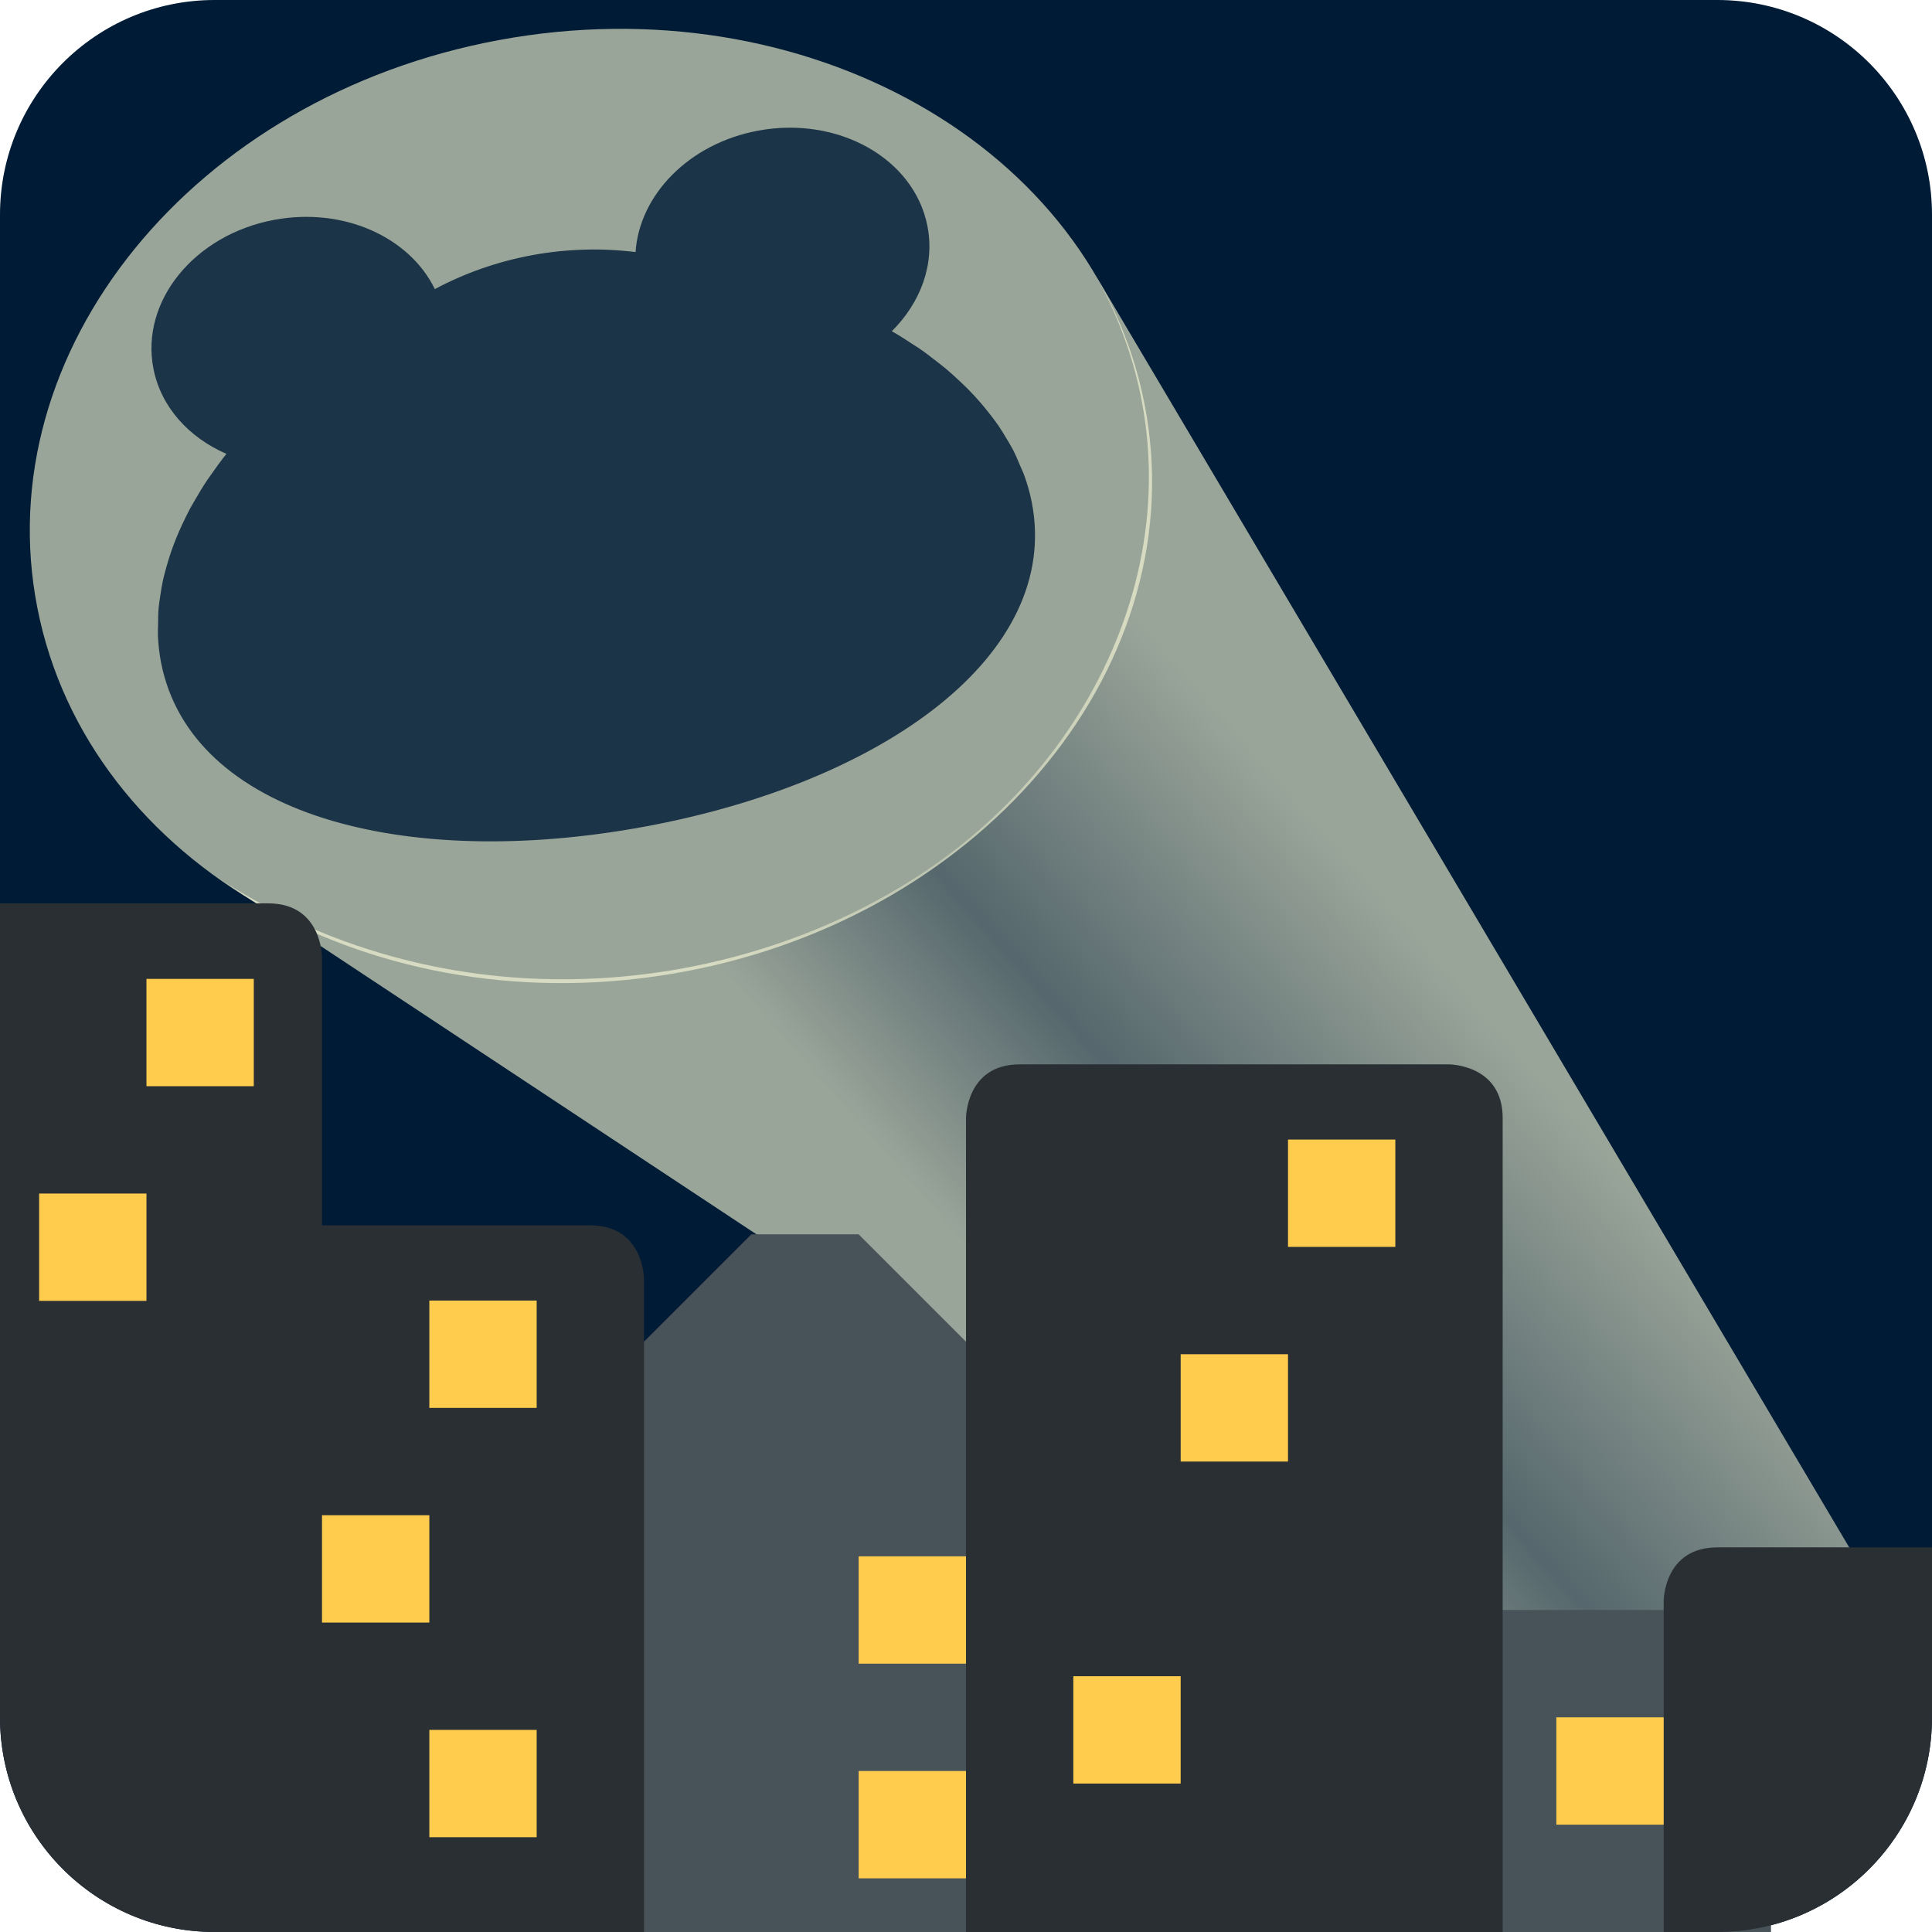
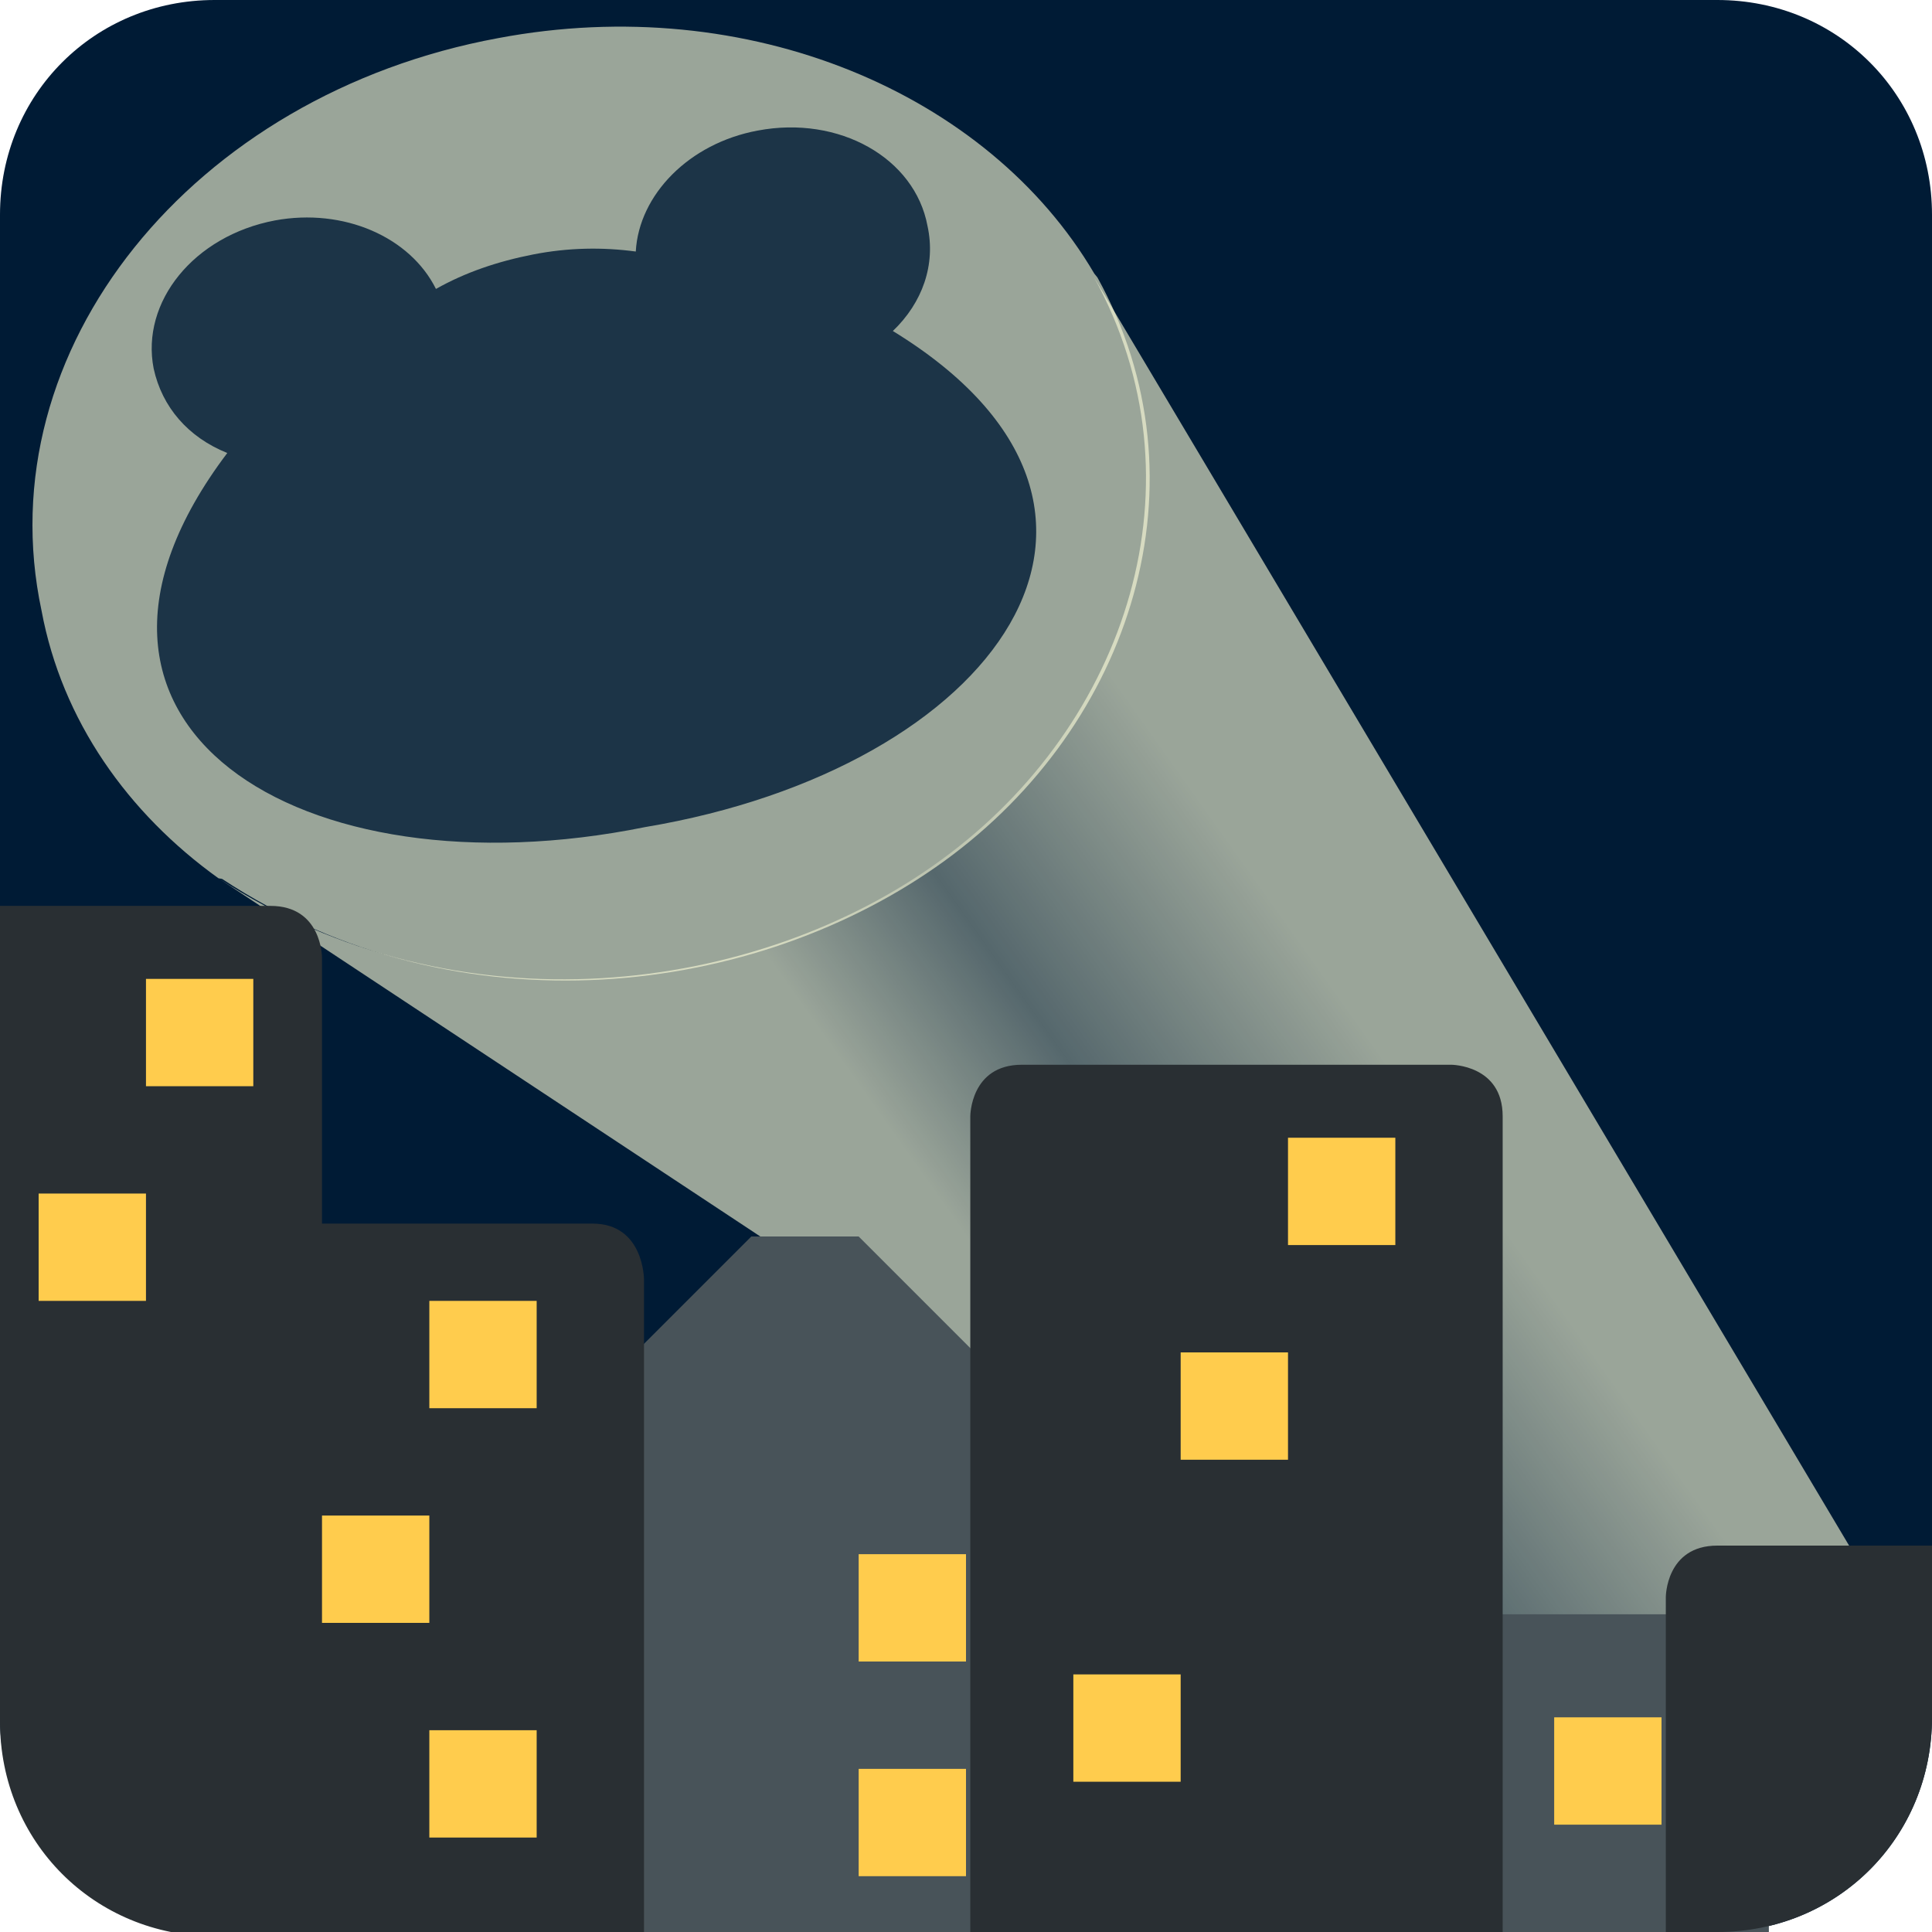
- <svg xmlns="http://www.w3.org/2000/svg" xmlns:xlink="http://www.w3.org/1999/xlink" viewBox="0 0 45 45" style="enable-background:new 0 0 45 45;" xml:space="preserve" version="1.1" id="svg2">
-   <defs id="defs6">
-     <linearGradient id="linearGradient927">
-       <stop id="stop921" offset="0" style="stop-color:#ffffdb;stop-opacity:0.604" />
-       <stop id="stop923" offset="0.417" style="stop-color:#ffffdb;stop-opacity:0.335" />
-       <stop style="stop-color:#ffffdb;stop-opacity:0.604" offset="1" id="stop925" />
-     </linearGradient>
-     <linearGradient id="linearGradient903">
-       <stop style="stop-color:#ffffdb;stop-opacity:0.604" offset="0" id="stop891" />
-       <stop style="stop-color:#ffffdb;stop-opacity:0.335" offset="0.417" id="stop895" />
-       <stop id="stop901" offset="1" style="stop-color:#ffffdb;stop-opacity:0.604" />
-     </linearGradient>
-     <linearGradient id="linearGradient868">
-       <stop style="stop-color:#ffffdb;stop-opacity:0.604" offset="0" id="stop864" />
-       <stop id="stop872" offset="0.246" style="stop-color:#ffffdb;stop-opacity:0.213" />
-       <stop style="stop-color:#ffffdb;stop-opacity:0.604" offset="0.347" id="stop874" />
-       <stop id="stop876" offset="0.48" style="stop-color:#ffffdb;stop-opacity:0.217" />
-       <stop style="stop-color:#ffffdb;stop-opacity:0.604" offset="0.606" id="stop878" />
-       <stop id="stop880" offset="0.726" style="stop-color:#ffffdb;stop-opacity:0.118" />
-       <stop style="stop-color:#ffffdb;stop-opacity:0.604" offset="1" id="stop866" />
-     </linearGradient>
-     <clipPath id="clipPath16" clipPathUnits="userSpaceOnUse">
-       <path id="path18" d="M 0,36 36,36 36,0 0,0 0,36 Z" />
-     </clipPath>
-     <linearGradient xlink:href="#linearGradient868" id="linearGradient870" x1="21.45" y1="2.55" x2="34.3" y2="15.5" gradientUnits="userSpaceOnUse" />
-     <linearGradient xlink:href="#linearGradient903" id="linearGradient887" gradientUnits="userSpaceOnUse" x1="24.251" y1="4.533" x2="31.931" y2="13.414" />
-     <linearGradient xlink:href="#linearGradient927" id="linearGradient919" gradientUnits="userSpaceOnUse" x1="23.651" y1="5.833" x2="32.281" y2="13.414" />
-   </defs>
-   <g transform="matrix(1.25,0,0,-1.25,0,45)" id="g10">
-     <g id="g12">
-       <g clip-path="url(#clipPath16)" id="g14">
-         <path style="fill:#001b35;fill-opacity:1;stroke-width:1" d="M 32,36 H 4 C 1.791,36 0,34.209 0,32 V 10 h 36 v 22 c 0,2.209 -1.791,4 -4,4 z" id="path2" />
-         <path id="path1448" d="M 32,0 H 4 C 1.791,0 0,1.791 0,4 V 26 H 36 V 4 C 36,1.791 34.209,0 32,0 Z" style="fill:#001b35;fill-opacity:1;stroke-width:1" />
-         <g id="g1429" transform="matrix(0.8888961,0,0,0.8888961,0.5566545,3.460676)">
-           <path style="fill:url(#linearGradient919);fill-opacity:1;stroke:none;stroke-width:0.8px;stroke-linecap:butt;stroke-linejoin:miter;stroke-opacity:1" d="M 3.879,18.241 34.081,-1.737 39.878,1.232 22.331,30.853 C 24.766,26.529 23.052,21.444 19.126,18.592 15.201,15.741 8.943,14.912 3.879,18.241 Z" id="path850" />
-           <g transform="matrix(0.9669849,0.1783405,-0.1598898,0.8140265,3.994912,4.323278)" id="g917">
-             <circle transform="scale(1,-1)" cy="-24" cx="12" id="circle909" style="opacity:1;fill:#ffffdb;fill-opacity:0.604;stroke:none;stroke-width:0.357;stroke-linecap:square;stroke-linejoin:miter;stroke-miterlimit:4;stroke-dasharray:none;stroke-opacity:1;paint-order:stroke fill markers" r="12" />
-             <g style="fill:#001b35;fill-opacity:0.819" transform="matrix(0.5243223,0,0,0.5243223,21.23813,22.07613)" id="g20">
-               <path id="path22" transform="matrix(1.404742,0,0,-1.404742,-39.15512,26.03586)" d="m 7.941,4.297 c -2.358,0 -4.271,1.913 -4.271,4.271 0,1.346 0.625,2.545 1.598,3.328 -0.196,0.199 -0.379,0.405 -0.559,0.613 -0.044,0.051 -0.09,0.101 -0.133,0.152 -0.155,0.186 -0.297,0.376 -0.438,0.568 C 4.073,13.32 4.004,13.409 3.941,13.5 3.826,13.667 3.72,13.837 3.615,14.008 3.537,14.136 3.461,14.266 3.389,14.396 c -0.082,0.149 -0.161,0.298 -0.234,0.449 -0.076,0.156 -0.146,0.313 -0.213,0.471 -0.06,0.142 -0.121,0.284 -0.174,0.428 -0.062,0.168 -0.113,0.337 -0.164,0.506 -0.041,0.138 -0.085,0.275 -0.119,0.414 -0.048,0.196 -0.082,0.393 -0.115,0.59 -0.019,0.113 -0.046,0.226 -0.061,0.34 -0.039,0.313 -0.062,0.626 -0.062,0.939 -2e-7,6.48e-4 0,0.001 0,0.002 -10e-8,5.308 5.738,8.541 12.814,8.541 7.077,0 12.812,-3.233 12.812,-8.541 0,-7.29e-4 0,-0.001 0,-0.002 0,-0.314 -0.023,-0.626 -0.062,-0.939 -0.014,-0.114 -0.041,-0.226 -0.061,-0.34 -0.034,-0.197 -0.067,-0.394 -0.115,-0.59 -0.034,-0.139 -0.078,-0.276 -0.119,-0.414 -0.051,-0.169 -0.102,-0.338 -0.164,-0.506 -0.054,-0.148 -0.116,-0.293 -0.178,-0.439 -0.063,-0.147 -0.129,-0.292 -0.199,-0.438 -0.081,-0.166 -0.165,-0.331 -0.256,-0.494 -0.068,-0.122 -0.14,-0.241 -0.213,-0.361 -0.101,-0.166 -0.204,-0.33 -0.314,-0.492 -0.075,-0.109 -0.155,-0.215 -0.234,-0.322 -0.133,-0.18 -0.267,-0.36 -0.412,-0.535 -0.043,-0.052 -0.091,-0.101 -0.135,-0.152 -0.18,-0.208 -0.362,-0.414 -0.559,-0.613 0.974,-0.783 1.598,-1.982 1.598,-3.328 0,-2.358 -1.912,-4.271 -4.271,-4.271 -2.037,0 -3.737,1.426 -4.164,3.334 -0.918,-0.344 -1.91,-0.539 -2.953,-0.539 -1.043,0 -2.038,0.195 -2.955,0.539 C 11.678,5.723 9.978,4.297 7.941,4.297 Z" style="fill:#001b35;fill-opacity:0.819;fill-rule:nonzero;stroke:none;stroke-width:0.712" />
-             </g>
-           </g>
-         </g>
-         <path style="fill:#485359;stroke-width:1" d="M 10,-20 V 9 l 4,4 h 2 l 4,-4 V -20 Z M 33,5 c 0,1 -1,1 -1,1 h -7 c 0,0 -1,0 -1,-1 V -20 H 33 Z" id="path4" />
-         <path style="fill:#292f33;stroke-width:1" d="m 28,15.167 c 0,1 -1,1 -1,1 h -8 c -1,0 -1,-1 -1,-1 V 0 H 28 Z m -17,-2 H 6 v 5 c 0,0 0,1 -1,1 H 0 L 0,4 C 0,1.791 1.791,0 4,0 H 12 v 12.167 c 0,0 0,1 -1,1 z M 32,7.167 c -1,0 -1,-1 -1,-1 V 0 h 1 c 2.209,0 4,1.791 4,4 v 3.167 z" id="path6" />
-         <path style="fill:#ffcc4d;stroke-width:1" d="m 16,7 h 2 v -2 H 16 Z m 0,-4 h 2 v -2 H 16 Z M 14,-1 h 2 v -2 h -2 z m 15,5 h 2 v -2 H 29 Z M 29,0 h 2 v -2 h -2 z" id="path8" />
-         <g style="fill:#5d3800;fill-opacity:0.855" transform="matrix(0.5694995,0,0,0.5694995,19.88124,26.48272)" id="g24" />
-         <path id="path1431" d="M 8,3.766 H 10 V 1.766 H 8 Z m 0,8 H 10 V 9.766 H 8 Z M 6,7.766 h 2 v -2 H 6 Z M 24,14.766 h 2 v -2 h -2 z m -2,-4 h 2 V 8.766 h -2 z m -2,-6 h 2 V 2.766 h -2 z" style="fill:#ffcc4d;stroke-width:1" />
-         <path id="path1431-3" d="m 2.729,17.76 h 2 v -2 h -2 z m -2,-4 H 2.729 v -2 H 0.729 Z" style="fill:#ffcc4d;stroke-width:1" />
+ <svg xmlns="http://www.w3.org/2000/svg" version="1.1" id="svg2" x="0px" y="0px" viewBox="0 0 45 45" style="enable-background:new 0 0 45 45;" xml:space="preserve">
+   <style type="text/css">
+ 	.st0{fill:#001B35;}
+ 	.st1{fill:#FFFFDB;fill-opacity:0.604;}
+ 	.st2{fill:url(#SVGID_1_);}
+ 	.st3{fill:#001B35;fill-opacity:0.819;}
+ 	.st4{fill:#485359;}
+ 	.st5{fill:#292F33;}
+ 	.st6{fill:#FFCC4D;}
+ </style>
+   <path class="st0" d="M45,5v35c0,2.8-2.2,5-5,5H5c-2.8,0-5-2.2-5-5V5c0-2.8,2.2-5,5-5h35C42.8,0,45,2.2,45,5z" />
+   <g id="g1429" transform="matrix(0.8888961,0,0,0.8888961,0.5566545,3.460676)">
+     <g id="g917" transform="matrix(0.9669849,0.1783405,-0.1598898,0.8140265,3.994912,4.323278)">
+       <path class="st1" d="M22.9,12.6c-4.2,5.3-11.8,8.2-18.8,4.7l0,0l-0.1,0c-2.7-1.5-4.9-4-6-7.3C-4.8,2.2-0.7-6.9,7-10.4    c6.3-2.9,13.1-1.1,16.8,3.9l0.1,0.1C27.9-0.7,27.1,7.3,22.9,12.6z" />
+       <linearGradient id="SVGID_1_" gradientUnits="userSpaceOnUse" x1="27.483" y1="26.529" x2="37.062" y2="18.114">
+         <stop offset="0" style="stop-color:#FFFFDB;stop-opacity:0.604" />
+         <stop offset="0.417" style="stop-color:#FFFFDB;stop-opacity:0.335" />
+         <stop offset="1" style="stop-color:#FFFFDB;stop-opacity:0.604" />
+       </linearGradient>
+       <path class="st2" d="M53,32.6l-6.5,6L4,17.3c7.1,3.5,14.7,0.5,18.8-4.7c4.2-5.3,5-13.3,1-19L53,32.6z" />
+       <g id="g20" transform="matrix(0.5243223,0,0,0.5243223,21.23813,22.07613)">
+         <path id="path22" class="st3" d="M-36.5-48.7c-3.9,1.8-5.9,6.3-4.6,10.1     c0.8,2.2,2.4,3.7,4.5,4.2C-44.2-16-28.6-8.9-12.1-16.8c16.9-7.3,23.8-24.7,7.5-32.1c1.2-2,1.5-4.4,0.7-6.6     c-1.3-3.9-5.5-5.6-9.4-3.8c-3.3,1.5-5.3,5.1-4.9,8.5c-1.7,0.1-3.4,0.5-5.1,1.3c-1.7,0.8-3.2,1.8-4.5,3.1     C-29.6-49.2-33.2-50.2-36.5-48.7z" />
      </g>
    </g>
  </g>
+   <path id="path4" class="st4" d="M12.5,45V33.8l5-5H20l5,5V45H12.5z M41.2,38.8  c0-1.2-1.2-1.2-1.2-1.2h-8.8c0,0-1.2,0-1.2,1.2V45h11.2V38.8z" />
+   <path id="path6" class="st5" d="M35,26  c0-1.2-1.2-1.2-1.2-1.2h-10c-1.2,0-1.2,1.2-1.2,1.2v19H35V26z M13.8,28.5H7.5v-6.2c0,0,0-1.2-1.2-1.2H0v19c0,2.8,2.2,5,5,5h10V29.8  C15,29.8,15,28.5,13.8,28.5z M40,36c-1.2,0-1.2,1.2-1.2,1.2V45H40c2.8,0,5-2.2,5-5v-4H40z" />
+   <path class="st6" d="M20,36.2h2.5v2.5H20V36.2z M20,41.2h2.5v2.5H20V41.2z M36.2,40h2.5v2.5h-2.5V40z M10,40.3h2.5v2.5H10V40.3z   M10,30.3h2.5v2.5H10V30.3z M7.5,35.3H10v2.5H7.5V35.3z M30,26.5h2.5V29H30V26.5z M27.5,31.5H30V34h-2.5V31.5z M25,39h2.5v2.5H25V39  z M3.4,22.8h2.5v2.5H3.4L3.4,22.8z M0.9,27.8h2.5v2.5H0.9V27.8z" />
</svg>
